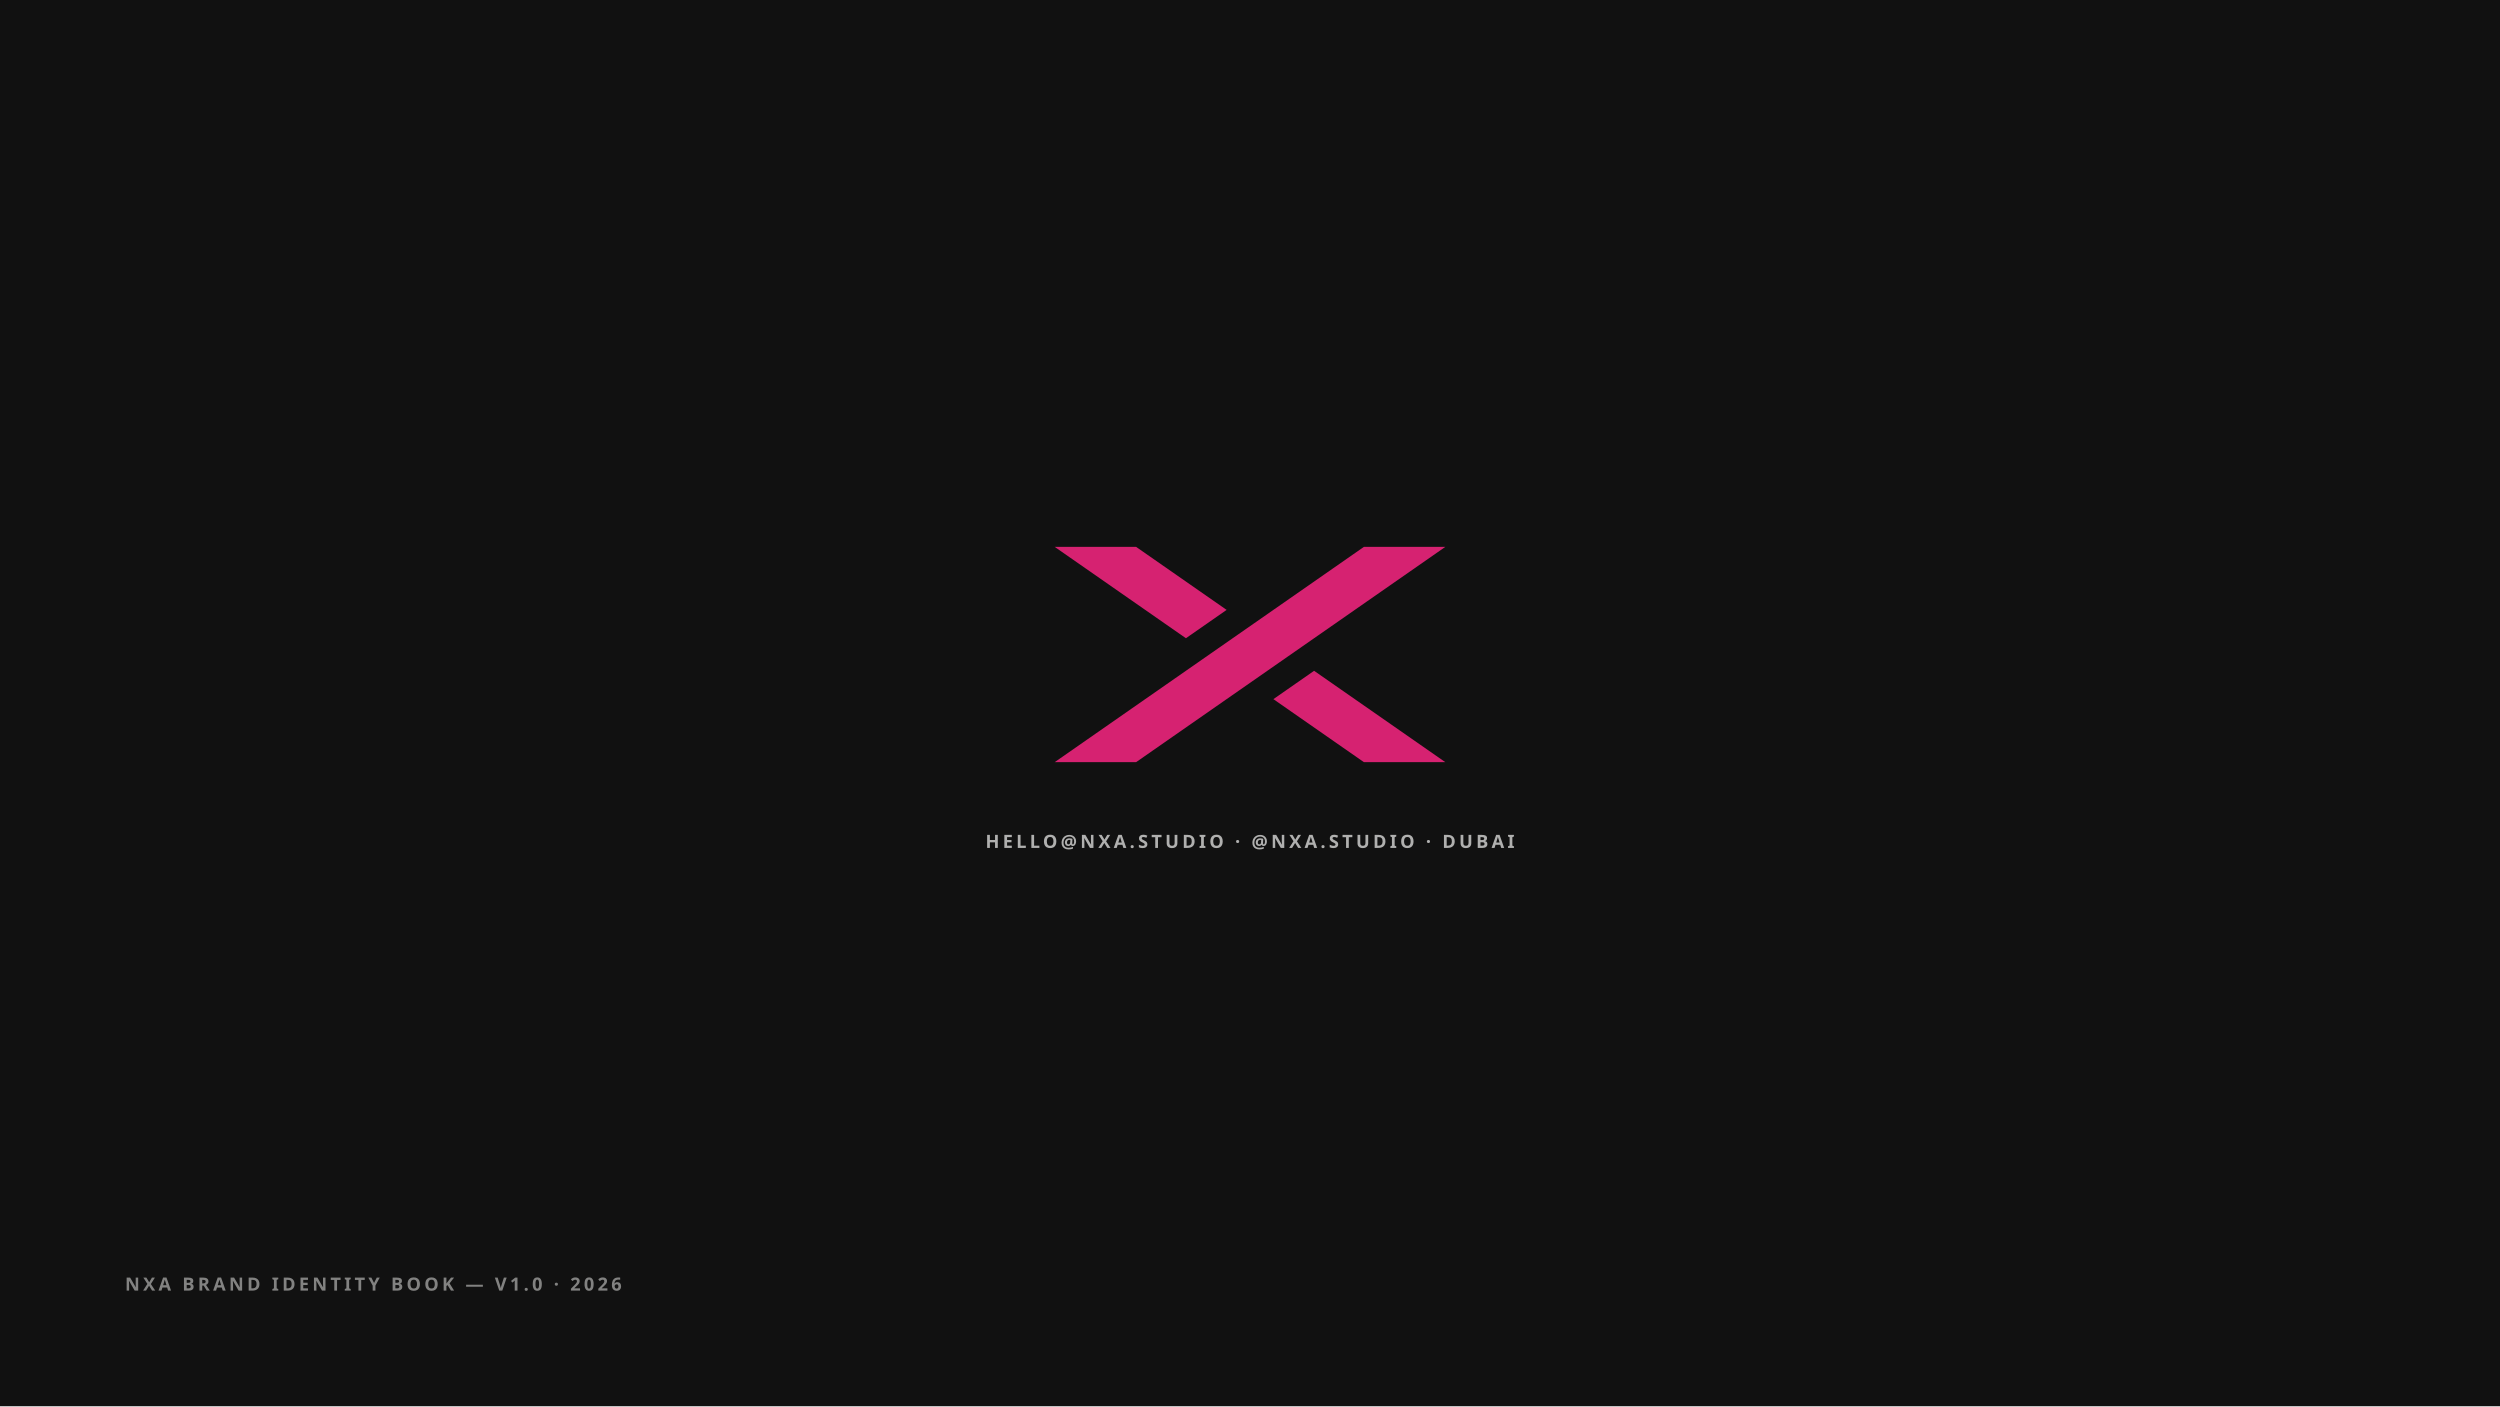
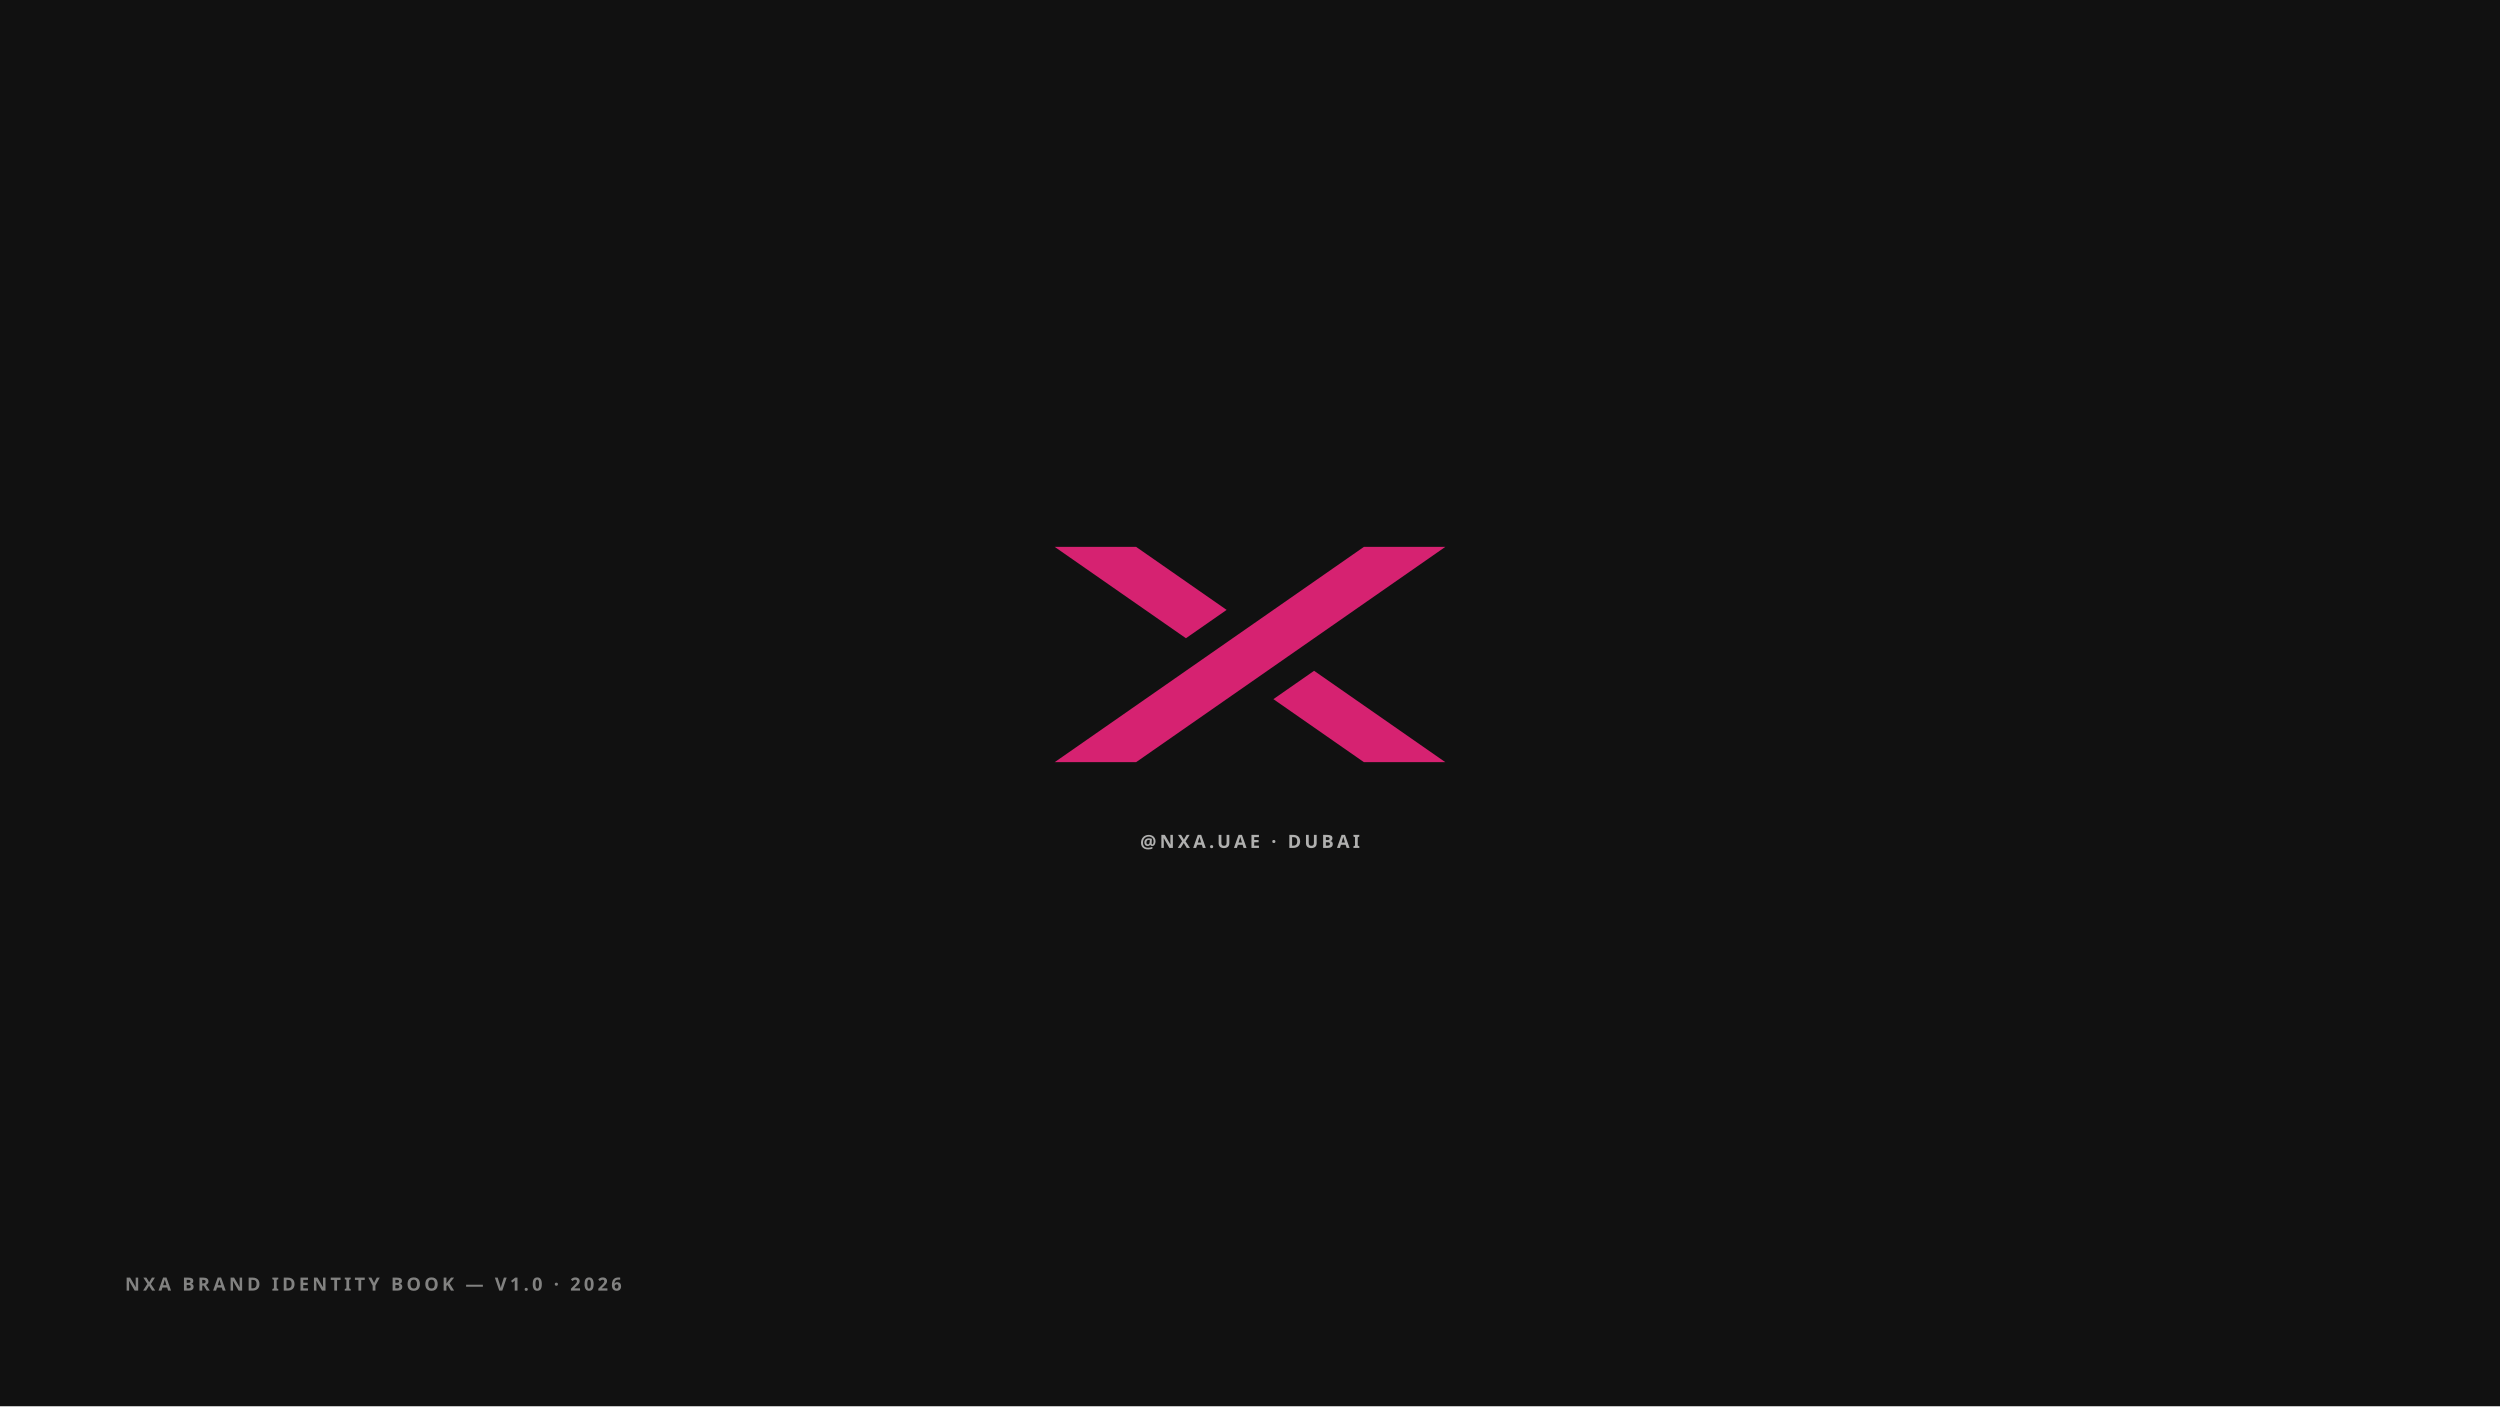
<svg xmlns="http://www.w3.org/2000/svg" width="1920" height="1080" viewBox="0 0 1920 1080">
  <rect x="0" y="0" width="1920" height="1080" rx="0" fill="#111111" fill-opacity="1" />
  <g transform="translate(810.0 420) scale(10.5237) translate(-51.102 -7.252)" fill-opacity="1">
    <path d="M63.649 11.851L60.679 13.919L51.102 7.252L57.043 7.252ZM51.102 22.963L73.668 7.252L79.609 7.252L57.043 22.963ZM67.062 18.364L70.033 16.296L79.609 22.963L73.668 22.963Z" fill="#D62271" />
  </g>
  <text x="960.0" y="651.2" font-family="Manrope" font-weight="700" font-style="normal" font-size="14" letter-spacing="2.5" fill="#F4F4F2" fill-opacity="0.7" text-anchor="middle">
-     <tspan x="960.0" dy="0.0">HELLO@NXA.STUDIO  ·  @NXA.STUDIO  ·  DUBAI</tspan>
+     <tspan x="960.0" dy="0.0">@NXA.UAE  ·  DUBAI</tspan>
  </text>
  <text x="96" y="991.2" font-family="Manrope" font-weight="700" font-style="normal" font-size="14" letter-spacing="2.5" fill="#F4F4F2" fill-opacity="0.5" text-anchor="start">
    <tspan x="96" dy="0.0">NXA BRAND IDENTITY BOOK — V1.0 · 2026</tspan>
  </text>
</svg>
